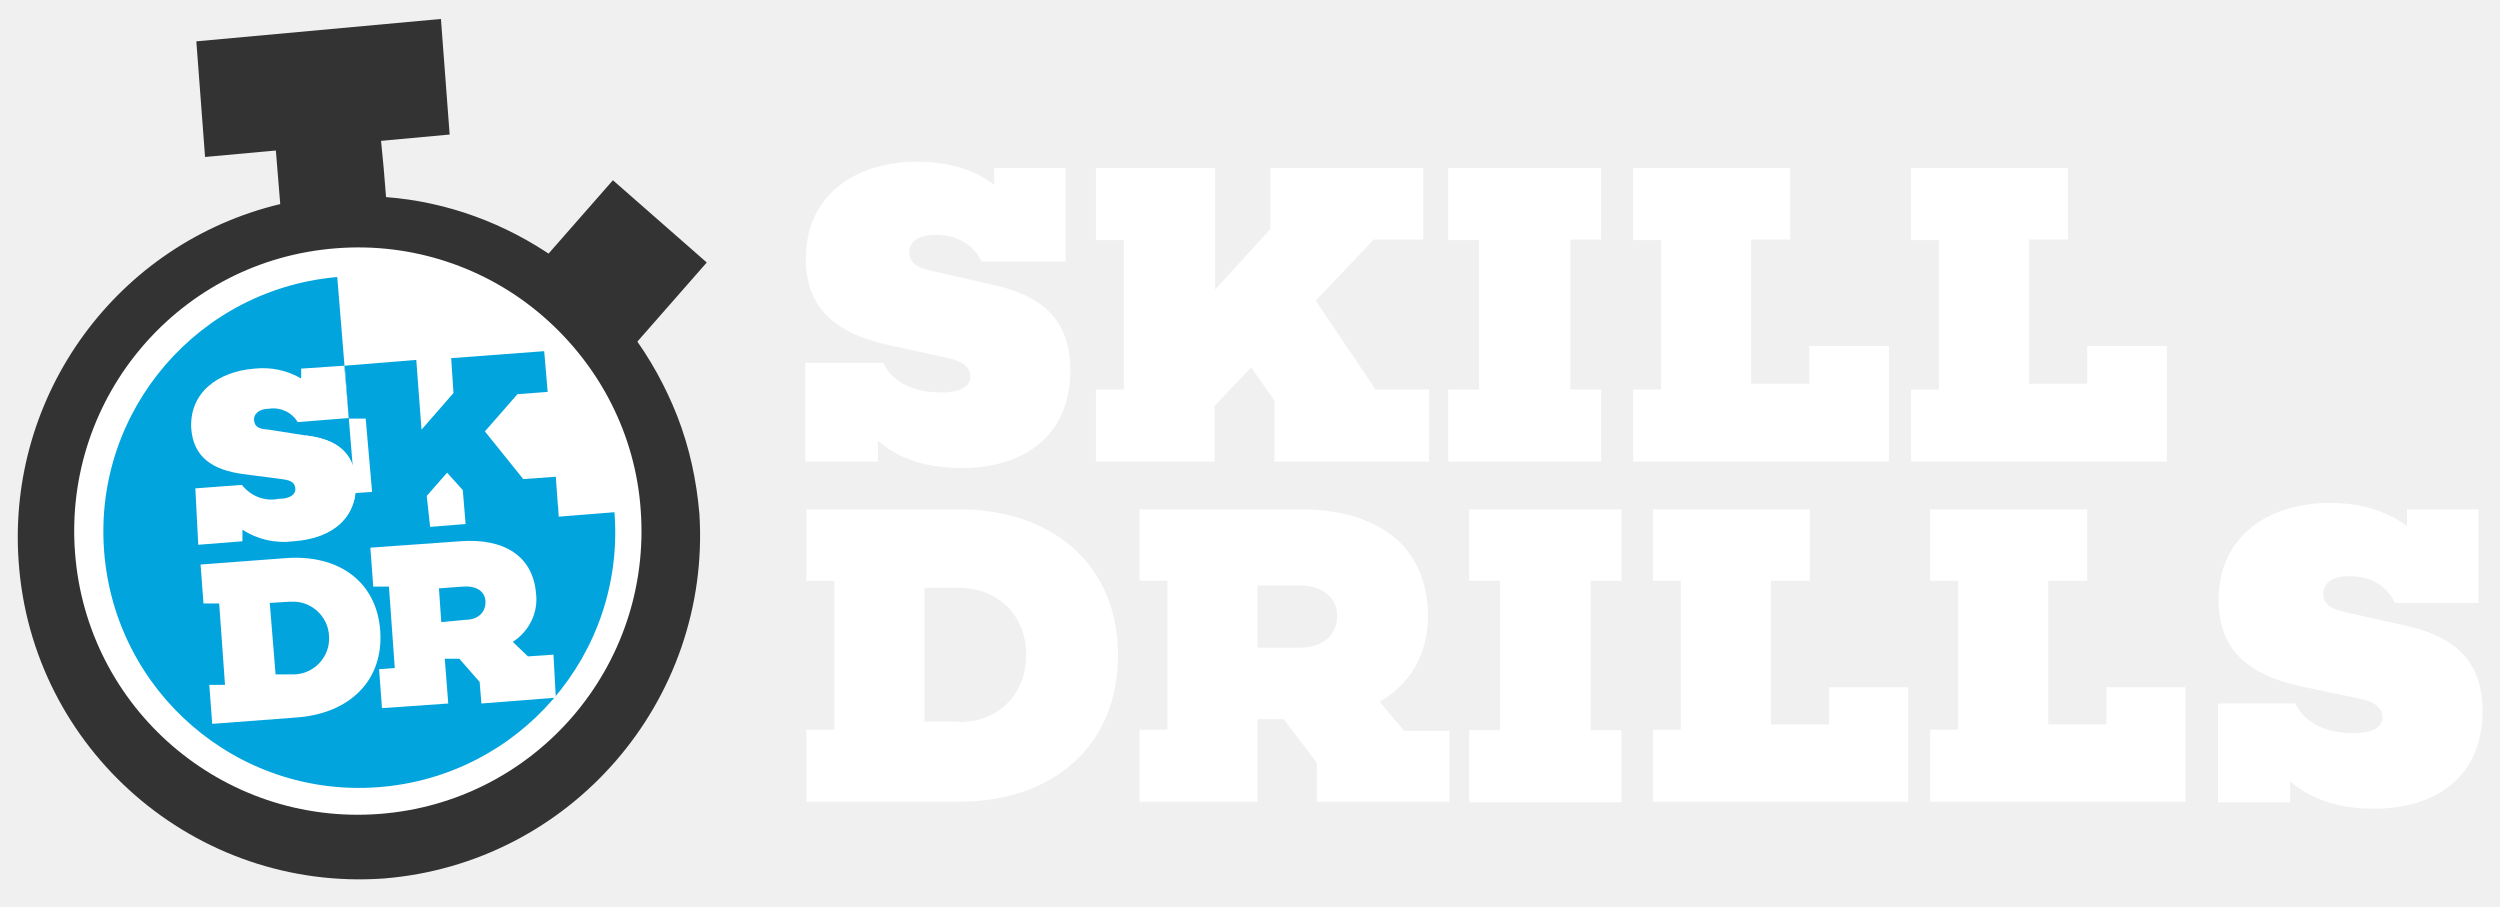
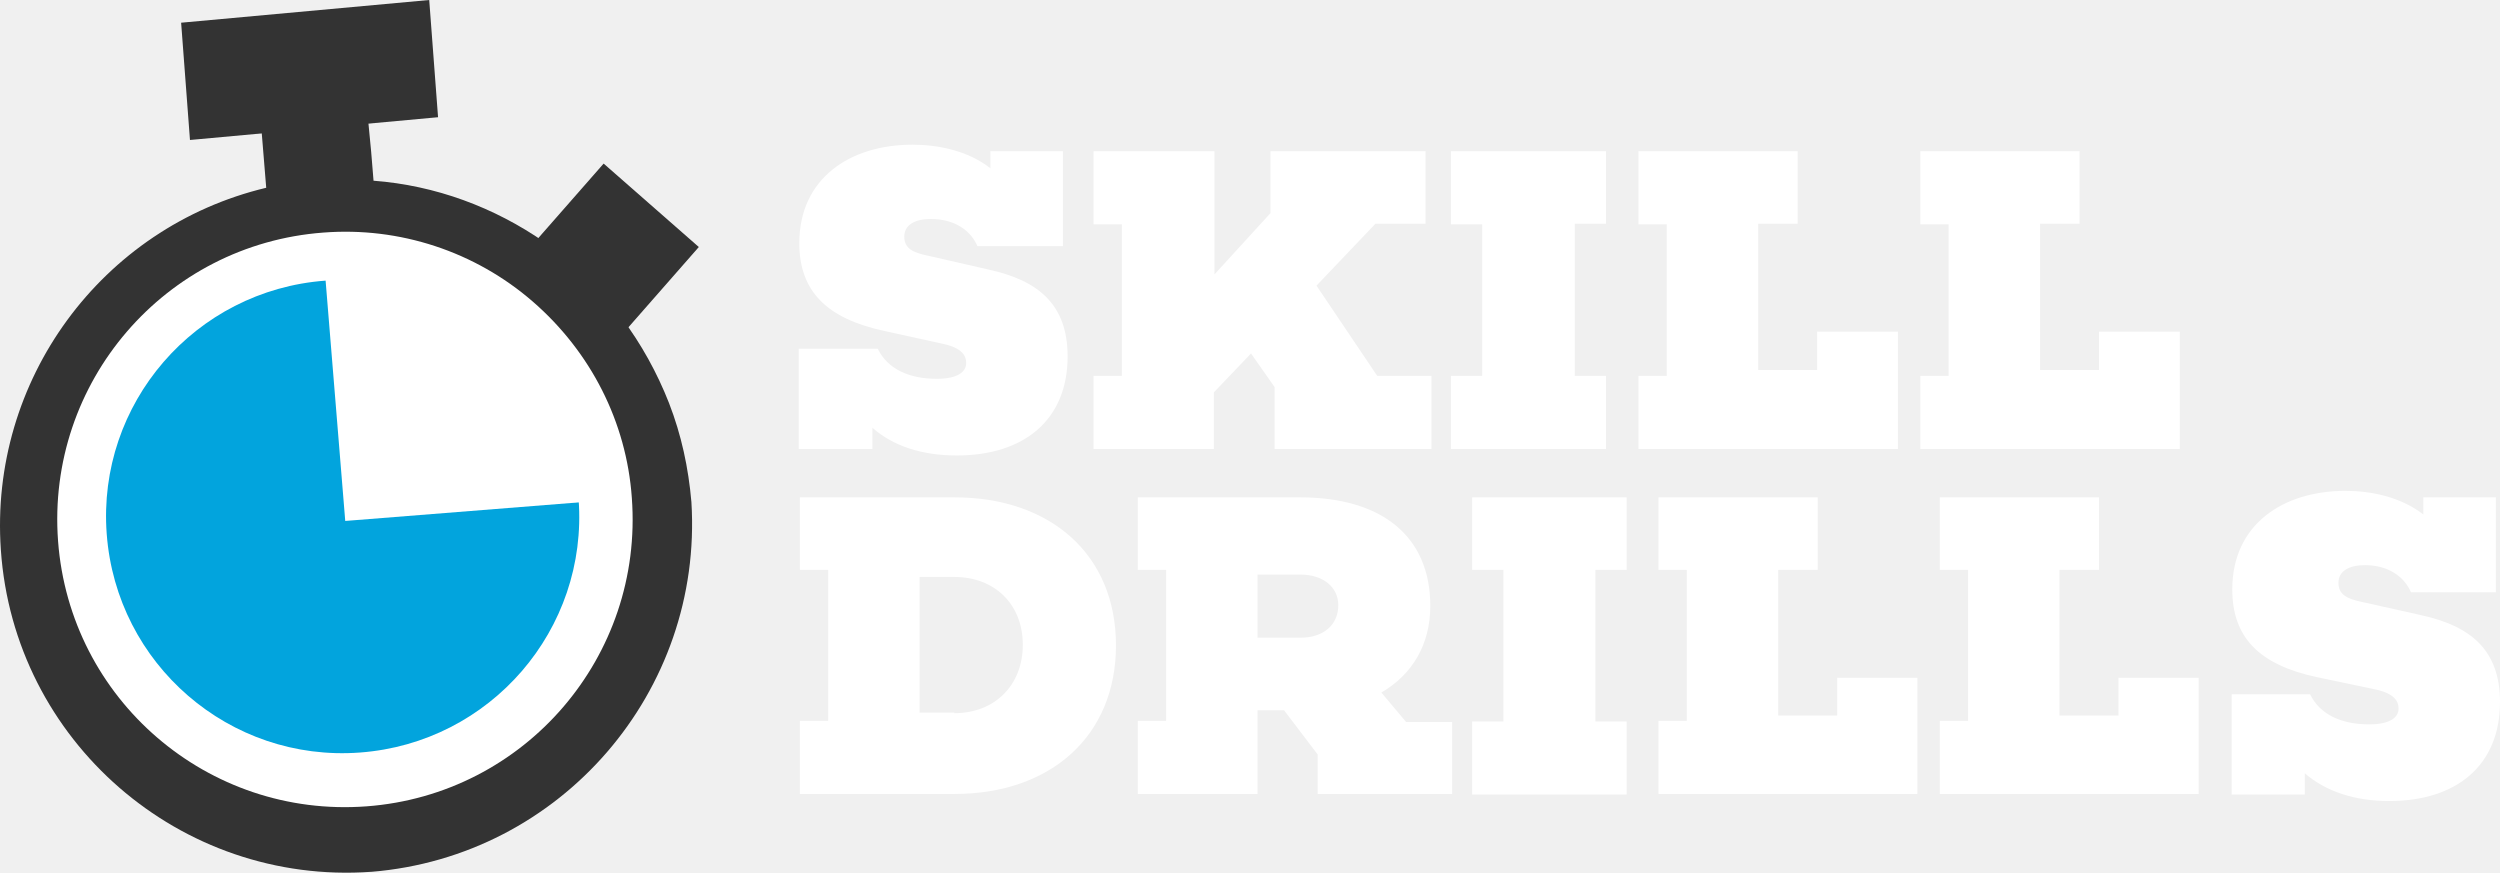
- <svg xmlns="http://www.w3.org/2000/svg" viewBox="0 0 430 156" width="2048" height="743">
-   <g id="Layer">
-     <path id="Layer" style="fill: #ffffff" d="M170.8 49C179 50.8 184.1 54.8 184.1 63.7C184.1 74.4 176.8 80.5 165.3 80.5C159.4 80.5 154.5 78.9 151 75.8L151 79.4L138.5 79.4L138.5 62.4L151.9 62.4C153.6 65.9 157.3 67.5 161.9 67.5C165.5 67.5 166.9 66.3 166.9 64.8C166.9 63.6 166.2 62.3 163.1 61.6L153.1 59.4C143.2 57.3 138.6 52.6 138.6 44.5C138.6 33.5 147.2 27.8 157.8 27.8C162.1 27.8 167.2 28.8 171 31.8L171 28.9L183.3 28.9L183.3 45L168.8 45C167.7 42.4 165 40.4 160.9 40.4C158.2 40.4 156.4 41.4 156.4 43.4C156.4 45.3 157.9 46.1 160.3 46.6L170.8 49Z" />
-   </g>
-   <g id="Layer">
-     <path id="Layer" style="fill: #ffffff" d="M245.8 79.4L219.2 79.4L219.2 68.9L215.2 63.2L208.9 69.8L208.9 79.4L188.5 79.4L188.5 67L193.3 67L193.3 41.3L188.5 41.3L188.5 28.9L209 28.9L209 49.8L218.5 39.4L218.5 28.9L244.8 28.9L244.8 41.2L236.3 41.2L226.3 51.7L236.6 67L245.8 67L245.8 79.4L245.8 79.4Z" />
-   </g>
-   <g id="Layer">
-     <path id="Layer" style="fill: #ffffff" d="M270.1 67L275.4 67L275.4 79.4L249.1 79.4L249.1 67L254.4 67L254.4 41.3L249.1 41.3L249.1 28.9L275.4 28.9L275.4 41.2L270.1 41.2L270.1 67Z" />
-   </g>
-   <g id="Layer">
-     <path id="Layer" style="fill: #ffffff" d="M324.9 79.4L280.9 79.4L280.9 67L285.7 67L285.7 41.3L280.9 41.3L280.9 28.9L307.9 28.9L307.9 41.2L301.2 41.2L301.2 66L311.2 66L311.2 59.5L324.9 59.5L324.9 79.4Z" />
-   </g>
-   <g id="Layer">
-     <path id="Layer" style="fill: #ffffff" d="M372.7 79.4L328.7 79.4L328.7 67L333.5 67L333.5 41.3L328.7 41.3L328.7 28.9L355.7 28.9L355.7 41.2L349 41.2L349 66L359 66L359 59.5L372.7 59.5L372.7 79.4Z" />
-   </g>
-   <g id="Layer">
-     <path id="Layer" fill-rule="evenodd" style="fill: #ffffff" d="M164.9 87.6C181.2 87.6 192.3 97.3 192.3 112.7C192.3 128.2 181.2 137.9 164.9 137.9L138.7 137.9L138.7 125.5L143.5 125.5L143.5 99.9L138.7 99.9L138.7 87.6L164.9 87.6ZM164.9 124.2C171.7 124.2 176.5 119.5 176.5 112.6C176.5 105.9 171.7 101.1 164.9 101.1L159 101.1L159 124.1L164.9 124.1L164.9 124.2Z" />
-   </g>
-   <g id="Layer">
-     <path id="Layer" fill-rule="evenodd" style="fill: #ffffff" d="M226.5 137.9L226.5 131.2L220.8 123.7L216.3 123.7L216.3 137.9L196 137.9L196 125.5L200.8 125.5L200.8 99.9L196 99.9L196 87.6L223.5 87.6C237.5 87.6 245.6 94.3 245.6 106C245.6 112.5 242.6 117.6 237.3 120.7L241.5 125.7L249.3 125.7L249.3 137.9L226.5 137.9ZM223.6 111.4C227.5 111.4 230 109.2 230 105.9C230 102.8 227.4 100.7 223.6 100.7L216.3 100.7L216.3 111.4L223.6 111.4Z" />
-   </g>
-   <g id="Layer">
-     <path id="Layer" style="fill: #ffffff" d="M273.6 125.6L278.9 125.6L278.9 138L252.7 138L252.7 125.6L258 125.6L258 99.9L252.7 99.9L252.7 87.6L278.9 87.6L278.9 99.9L273.6 99.9L273.6 125.6Z" />
-   </g>
-   <g id="Layer">
-     <path id="Layer" style="fill: #ffffff" d="M328.2 137.9L284.3 137.9L284.3 125.5L289.1 125.5L289.1 99.9L284.3 99.9L284.3 87.6L311.3 87.6L311.3 99.9L304.6 99.9L304.6 124.6L314.6 124.6L314.6 118.2L328.2 118.2L328.2 137.9L328.2 137.9Z" />
-   </g>
-   <g id="Layer">
-     <path id="Layer" style="fill: #ffffff" d="M375.9 137.9L332 137.9L332 125.5L336.8 125.5L336.8 99.9L332 99.9L332 87.6L359 87.6L359 99.9L352.3 99.9L352.3 124.6L362.3 124.6L362.3 118.2L375.9 118.2L375.9 137.9L375.9 137.9Z" />
-     <path id="Layer" style="fill: #ffffff" d="M413.7 107.6C421.9 109.4 427 113.4 427 122.3C427 133 419.7 139.1 408.2 139.1C402.4 139.1 397.5 137.5 393.9 134.4L393.9 138L381.5 138L381.5 121L394.8 121C396.5 124.5 400.2 126.1 404.8 126.1C408.4 126.1 409.8 124.9 409.8 123.4C409.8 122.2 409.1 120.9 406 120.2L396 118.1C386.1 116 381.6 111.3 381.6 103.2C381.6 92.2 390.2 86.5 400.8 86.5C405.1 86.5 410.1 87.5 414 90.5L414 87.6L426.3 87.6L426.3 103.7L411.9 103.7C410.8 101.1 408.1 99.1 404.1 99.1C401.4 99.1 399.6 100.1 399.6 102.1C399.6 104 401.1 104.8 403.4 105.3L413.7 107.6Z" />
-   </g>
-   <g id="Icon">
-     <path id="Layer" style="fill: #333333" d="M66 151.1C33.6 153.4 5.4 128.9 3.2 96.5C1.2 67.8 20.2 41.8 48.2 35.1L47.8 30.2L47.4 25.3L43.4 25.6L39.4 25.9C38.5 26 37.6 25.7 36.9 25.1C36.2 24.5 35.8 23.7 35.7 22.8L35.5 17L35.1 11.4C35.1 10.5 35.4 9.6 35.9 8.9C36.5 8.2 37.3 7.8 38.2 7.7L55.1 6.4L72.1 5.1C73 5 73.9 5.3 74.6 6C75.3 6.6 75.7 7.4 75.8 8.3C75.8 10.2 76 12 76.2 13.8C76.4 15.6 76.5 17.5 76.7 19.6C76.8 21.5 75.4 23.1 73.5 23.2L69.5 23.5L65.5 23.8L66 29L66.4 33.9C76.9 34.7 86.9 38.4 95.5 44.4L99.1 40.4L102.7 36.4C103.9 35 106 34.8 107.4 36C107.4 36 107.4 36 107.5 36.1L111.8 39.9C113.1 41.1 114.4 42.1 116.1 43.5C116.8 44.1 117.2 44.9 117.3 45.8C117.4 46.7 117.1 47.6 116.5 48.3L112.5 52.8L108.5 57.2L108.5 57.2L108.5 57.2C111.8 61.6 114.5 66.5 116.5 71.6C118.6 77 119.8 82.6 120.3 88.4C122.3 120.5 98.2 148.5 66 151.1Z" />
-     <path id="Layer" style="fill: #333333" d="M102.22 35.14L104.83 32.11L118.48 43.85L115.87 46.89L102.22 35.14Z" />
-     <path id="Shape 5 copy" style="fill: #333333" d="M33.77 7.11L75.84 3.26L77.34 23.14L35.27 27L33.77 7.11Z" />
-     <path id="Layer" style="fill: #ffffff" d="M110.2 87.7C112.2 114.6 92.1 138 65.2 140C38.3 142 14.9 121.9 12.9 95C10.9 68.1 31 44.7 57.9 42.7C70.8 41.7 83.6 45.9 93.4 54.4C103.2 62.9 109.3 74.8 110.2 87.7Z" />
-     <path id="Layer" style="fill: #02a4dd" d="M105.7 88.3C107.5 112.5 89.3 133.6 65 135.4C40.8 137.2 19.7 119 17.9 94.7C16.1 70.5 34.3 49.4 58.6 47.6C70.2 46.8 81.6 50.5 90.4 58.1C99.4 65.7 104.9 76.6 105.7 88.3Z" />
-     <path id="Layer" style="fill: #ffffff" d="M57.8 45.1L61.6 91.6L106.9 88L102.9 70.8L89 54.8L75.6 47.9L57.8 45.1Z" />
-     <path id="Shape 1" style="fill: #02a4dd" d="M61 85L63 85L63 93L61 93L61 85Z" />
-     <path id="Shape 2" style="fill: #02a4dd" d="M62 89L72 89L72 92L62 92L62 89Z" />
-     <path id="Shape 3" style="fill: #02a4dd" d="M83 87L96 87L96 92L83 92L83 87Z" />
-     <path id="Layer" fill-rule="evenodd" style="fill: #ffffff" d="M49.1 96C58.2 95.3 64.8 100 65.4 108.5C66 117 60.2 122.7 51.1 123.4L36.5 124.5L36 117.8L38.7 117.8L37.7 103.8L35 103.8L34.5 97.1L49.1 96ZM50.6 116C54.1 115.9 56.8 112.9 56.6 109.5C56.5 106 53.5 103.3 50.1 103.5C50 103.5 49.8 103.5 49.7 103.5L46.4 103.7L47.4 116L50.6 116Z" />
-     <path id="Layer" fill-rule="evenodd" style="fill: #ffffff" d="M95.6 120L82.8 121L82.5 117.3L79 113.3L76.5 113.3L77.1 121L65.7 121.8L65.2 115.1L67.9 114.9L66.9 100.9L64.2 100.9L63.7 94.2L79.1 93.1C86.9 92.5 91.7 95.8 92.2 102.1C92.6 105.4 91 108.6 88.2 110.4L90.8 112.9L95.2 112.6L95.6 120ZM80.1 106.6C82.3 106.6 83.6 105.2 83.5 103.4C83.4 101.6 81.8 100.7 79.5 100.9L75.5 101.2L75.9 107L80.1 106.6Z" />
-     <path id="Shape 4" style="fill: #333333" d="M105.42 31L121.56 45.15L109.14 59.31L93 45.16L105.42 31Z" />
-     <path id="Layer" style="fill: #ffffff" d="M52.6 74.9C57.6 75.5 60.9 77.6 61.2 82.7C61.6 88.8 57.5 92.6 50.5 93.1C47.4 93.5 44.3 92.8 41.7 91.1L41.7 93.1L34.1 93.7L33.6 84L41.6 83.4C43.1 85.3 45.5 86.3 47.9 85.8C50.1 85.8 50.9 84.9 50.8 84C50.7 83.1 50.2 82.6 48.4 82.4L42.3 81.6C36.2 80.9 33.3 78.4 32.9 73.8C32.5 67.6 37.4 63.9 43.8 63.4C46.6 63.1 49.4 63.7 51.8 65.1L51.8 63.4L59.2 62.9L60 71.9L51.2 72.6C50.2 70.9 48.2 70 46.3 70.3C44.7 70.3 43.6 71.1 43.7 72.3C43.8 73.5 44.7 73.8 46.2 73.9L52.6 74.9Z" />
-     <path id="Layer" style="fill: #02a4dd" d="M96.1 89L80.1 90.3L79.6 84.3L76.9 81.3L73.4 85.3L74 90.8L61.7 91.8L61.1 84.8L64 84.6L62.9 72L60 72L59.3 62.9L71.6 61.9L72.5 73.9L78 67.6L77.6 61.6L93.6 60.4L94.2 67.4L89 67.8L83.4 74.2L90 82.4L95.6 82L96.1 89Z" />
-     <path id="Layer" style="fill: #ffffff" d="M52.6 74.9C57.6 75.5 60.8 77.6 61.2 82.6C61.6 88.7 57.5 92.5 50.5 93" />
+ <svg xmlns="http://www.w3.org/2000/svg" id="uuid-eac644b3-c0d2-4410-97d4-ab1da45dab51" viewBox="0 0 2019.16 704.84">
+   <g id="uuid-da92d76d-7535-45c6-88b0-7db0bd14fd00">
+     <g id="uuid-7041c0d9-2118-438a-b736-ec9005b5ba11">
+       <path id="uuid-7c38a256-72f2-4fc5-a12b-3c2fb555bfe2" d="m798.93,217.85c39.05,8.57,63.35,27.62,63.35,70.01,0,50.96-34.77,80.01-89.54,80.01-28.1,0-51.44-7.62-68.11-22.39v17.15h-59.53v-80.97h63.82c8.1,16.67,25.72,24.29,47.63,24.29,17.15,0,23.81-5.72,23.81-12.86,0-5.72-3.33-11.91-18.1-15.24l-47.63-10.48c-47.15-10-69.06-32.39-69.06-70.97,0-52.39,40.96-79.54,91.45-79.54,20.48,0,44.77,4.76,62.87,19.05v-13.81h58.58v76.68h-69.06c-5.24-12.38-18.1-21.91-37.63-21.91-12.86,0-21.43,4.76-21.43,14.29s7.14,12.86,18.57,15.24l50.01,11.43Z" fill="#fff" stroke-width="0" />
+     </g>
+     <g id="uuid-ca06a6e8-d91b-4076-ade0-5bbcefd2742c">
+       <path id="uuid-e01a855c-3a94-4b78-a9d3-f4bbe0983b4a" d="m1156.14,362.64h-126.69v-50.01l-19.05-27.15-30.01,31.43v45.72h-97.16v-59.06h22.86v-122.4h-22.86v-59.06h97.64v99.54l45.25-49.53v-50.01h125.26v58.58h-40.48l-47.63,50.01,49.06,72.87h43.82v59.06h0Z" fill="#fff" stroke-width="0" />
+     </g>
+     <g id="uuid-2eebe59d-5d18-4b75-82e6-d42da055c503">
+       <path id="uuid-1435b81e-45dd-4949-b368-71288201a8f5" d="m1271.88,303.58h25.24v59.06h-125.26v-59.06h25.24v-122.4h-25.24v-59.06h125.26v58.58h-25.24v122.88Z" fill="#fff" stroke-width="0" />
+     </g>
+     <g id="uuid-218cdfe7-876e-463c-a79a-e1f72f6fddf1">
+       <path id="uuid-18e1e80c-9810-4de3-8890-623442b52699" d="m1532.88,362.64h-209.56v-59.06h22.86v-122.4h-22.86v-59.06h128.6v58.58h-31.91v118.12h47.63v-30.96h65.25v94.78Z" fill="#fff" stroke-width="0" />
+     </g>
+     <g id="uuid-5bfb0e34-9404-40ef-85fa-118e5e8f92ca">
+       <path id="uuid-e13e36c5-387a-461e-aec6-2dc2085bbaf3" d="m1760.54,362.64h-209.56v-59.06h22.86v-122.4h-22.86v-59.06h128.6v58.58h-31.91v118.12h47.63v-30.96h65.25v94.78Z" fill="#fff" stroke-width="0" />
+     </g>
+     <g id="uuid-d1905c8b-6008-4a8d-88ef-02784d36f5af">
+       <path id="uuid-012d258c-3aa4-4536-b620-3ece402e5d07" d="m770.83,401.69c77.63,0,130.5,46.2,130.5,119.55s-52.87,120.02-130.5,120.02h-124.79v-59.06h22.86v-121.93h-22.86v-58.58h124.79Zm0,174.32c32.39,0,55.25-22.39,55.25-55.25s-22.86-54.77-55.25-54.77h-28.1v109.54h28.1v.48Z" fill="#fff" fill-rule="evenodd" stroke-width="0" />
+     </g>
+     <g id="uuid-3f5de13c-3283-4f9a-8f77-84fd9be5249b">
+       <path id="uuid-362d485c-0dfe-4fd6-ae96-5f70a9fa553e" d="m1064.22,641.26v-31.91l-27.15-35.72h-21.43v67.63h-96.68v-59.06h22.86v-121.93h-22.86v-58.58h130.98c66.68,0,105.26,31.91,105.26,87.64,0,30.96-14.29,55.25-39.53,70.01l20,23.81h37.15v58.11h-108.59Zm-13.81-126.21c18.57,0,30.48-10.48,30.48-26.2,0-14.76-12.38-24.77-30.48-24.77h-34.77v50.96h34.77Z" fill="#fff" fill-rule="evenodd" stroke-width="0" />
+     </g>
+     <g id="uuid-634def03-c695-4907-ab91-d122ba0cafe9">
+       <path id="uuid-c858ced8-191c-41a1-963d-2c4ed9aa29e6" d="m1288.55,582.68h25.24v59.06h-124.79v-59.06h25.24v-122.4h-25.24v-58.58h124.79v58.58h-25.24v122.4Z" fill="#fff" stroke-width="0" />
+     </g>
+     <g id="uuid-fac6492f-298b-4d59-92a2-c1df3ee2be3c">
+       <path id="uuid-9ee7a707-398b-4c77-a39e-ff1582585cd5" d="m1548.59,641.26h-209.09v-59.06h22.86v-121.93h-22.86v-58.58h128.6v58.58h-31.91v117.64h47.63v-30.48h64.77v93.83h0Z" fill="#fff" stroke-width="0" />
+     </g>
+     <g id="uuid-26ceff26-4642-461a-b437-225b0e02188c">
+       <path id="uuid-db36c287-3441-4ef1-85b6-d050013d3b74" d="m1775.78,641.26h-209.09v-59.06h22.86v-121.93h-22.86v-58.58h128.6v58.58h-31.91v117.64h47.63v-30.48h64.77v93.83h0Z" fill="#fff" stroke-width="0" />
+       <path id="uuid-3cffe5ce-9455-436e-a31c-dd1c1cfe227c" d="m1955.81,496.95c39.05,8.57,63.35,27.62,63.35,70.01,0,50.96-34.77,80.01-89.54,80.01-27.62,0-50.96-7.62-68.11-22.39v17.15h-59.06v-80.97h63.35c8.1,16.67,25.72,24.29,47.63,24.29,17.15,0,23.81-5.72,23.81-12.86,0-5.72-3.33-11.91-18.1-15.24l-47.63-10c-47.15-10-68.58-32.39-68.58-70.97,0-52.39,40.96-79.54,91.45-79.54,20.48,0,44.29,4.76,62.87,19.05v-13.81h58.58v76.68h-68.58c-5.24-12.38-18.1-21.91-37.15-21.91-12.86,0-21.43,4.76-21.43,14.29s7.14,12.86,18.1,15.24l49.06,10.95Z" fill="#fff" stroke-width="0" />
+     </g>
+     <g id="uuid-36f0c06f-dd05-40d1-823b-e8a3cecfd886">
+       <path id="uuid-0674ff8e-f44b-4036-b879-4aa67e50a471" d="m299.79,704.13C145.48,715.09,11.16,598.4.69,444.08-8.84,307.39,81.65,183.56,215.01,151.65l-1.91-23.34-1.91-23.34-19.05,1.43-19.05,1.43c-4.29.48-8.57-.95-11.91-3.81-3.33-2.86-5.24-6.67-5.72-10.95l-.95-27.62-1.91-26.67c0-4.29,1.43-8.57,3.81-11.91,2.86-3.33,6.67-5.24,10.95-5.72l80.49-6.19,80.97-6.19c4.29-.48,8.57.95,11.91,4.29,3.33,2.86,5.24,6.67,5.72,10.95,0,9.05.95,17.62,1.91,26.2.95,8.57,1.43,17.62,2.38,27.62.48,9.05-6.19,16.67-15.24,17.15l-19.05,1.43-19.05,1.43,2.38,24.77,1.91,23.34c50.01,3.81,97.64,21.43,138.6,50.01l17.15-19.05,17.15-19.05c5.72-6.67,15.72-7.62,22.39-1.91l.48.48,20.48,18.1c6.19,5.72,12.38,10.48,20.48,17.15,3.33,2.86,5.24,6.67,5.72,10.95.48,4.29-.95,8.57-3.81,11.91l-19.05,21.43-19.05,20.96h0c15.72,20.96,28.58,44.29,38.1,68.58,10,25.72,15.72,52.39,18.1,80.01,9.53,152.89-105.26,286.24-258.62,298.63Z" fill="#333" stroke-width="0" />
+       <path id="uuid-72b5f2bf-abf8-4f91-9cf9-32533d5a568a" d="m472.3,151.84l12.43-14.43,65.01,55.92-12.43,14.48-65.01-55.96Z" fill="#333" stroke-width="0" />
+       <path id="uuid-9ee9e2f9-b6e8-489d-91e3-b133802ffd15" d="m146.29,18.34L346.66,0l7.14,94.68-200.37,18.38-7.14-94.73Z" fill="#333" stroke-width="0" />
+       <path id="uuid-4a330fef-db91-4de1-9432-4e6e0b79455c" d="m510.31,402.17c9.53,128.12-86.21,239.57-214.33,249.09-128.12,9.53-239.57-86.21-249.09-214.33s86.21-239.57,214.33-249.09c61.44-4.76,122.4,15.24,169.08,55.72,46.68,40.48,75.73,97.16,80.01,158.6Z" fill="#fff" stroke-width="0" />
+       <path id="uuid-31b8b2e8-2dc5-4572-b0ef-2f7a37b30779" d="m467.32,403.34c7.81,105.05-71.19,196.65-176.68,204.46-105.05,7.81-196.65-71.19-204.46-176.68-7.81-105.05,71.19-196.65,176.68-204.46,50.36-3.47,99.84,12.59,138.05,45.58,39.07,32.99,62.95,80.31,66.42,131.1Z" fill="#02a4dd" stroke-width="0" />
+       <path id="uuid-c6a0bf77-85b6-44ff-9b97-77f5593a4c75" d="m260.74,199.28l18.1,221.47,215.75-17.15-19.05-81.92-66.2-76.2-63.82-32.86-84.78-13.34Z" fill="#fff" stroke-width="0" />
+       <path id="uuid-e0fa61da-07a1-4662-b593-bff1efd4e189" d="m487.54,132.12l76.87,67.39-59.15,67.44-76.87-67.39,59.15-67.44Z" fill="#333" stroke-width="0" />
+     </g>
  </g>
</svg>
